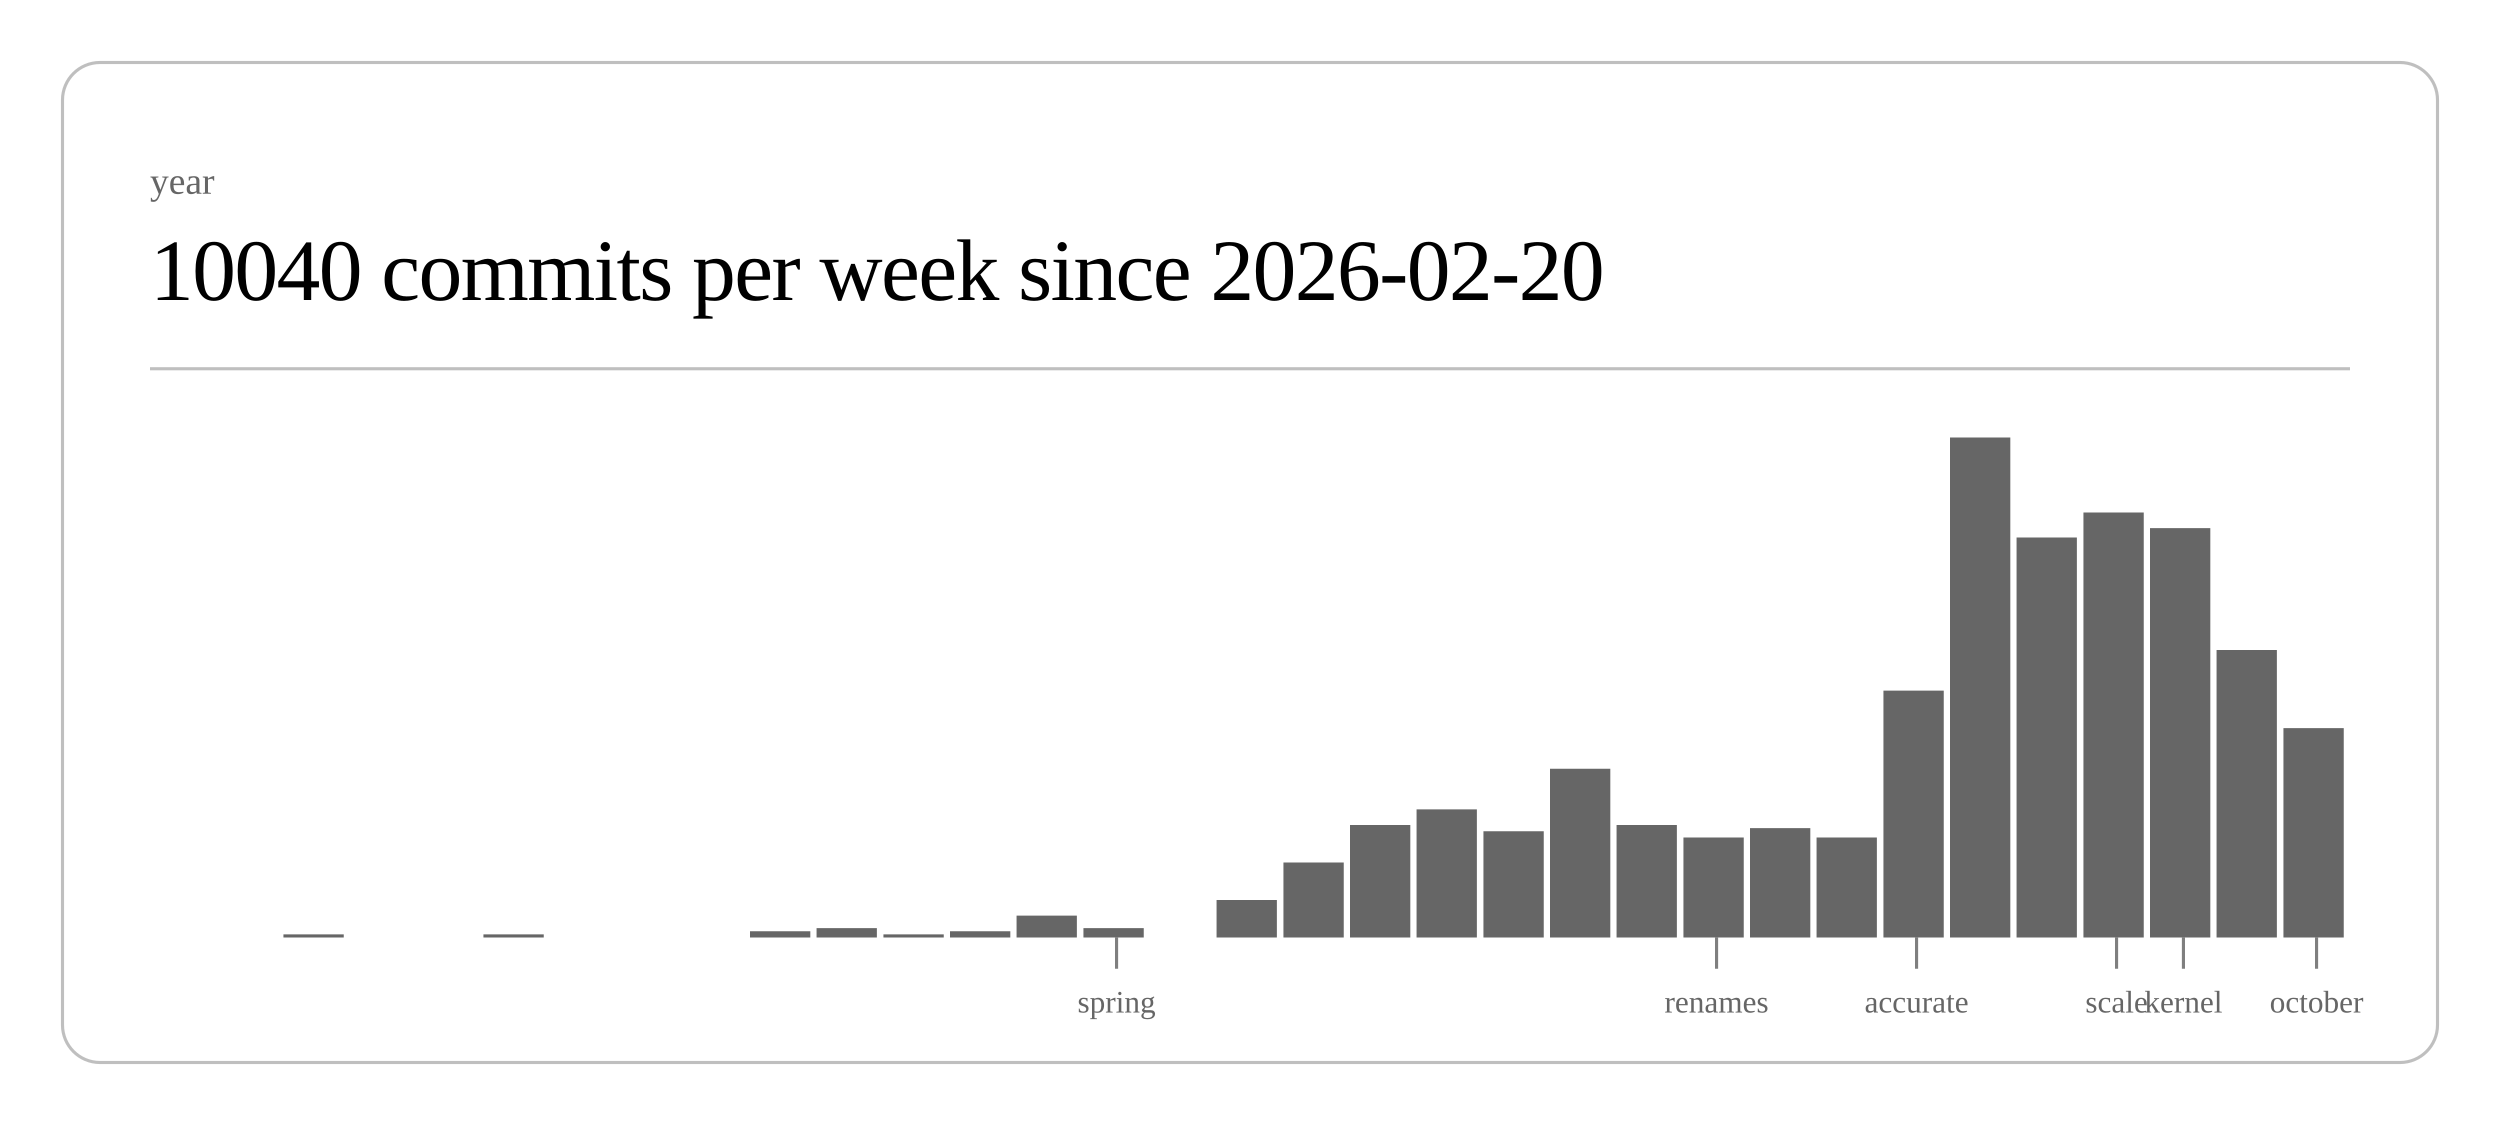
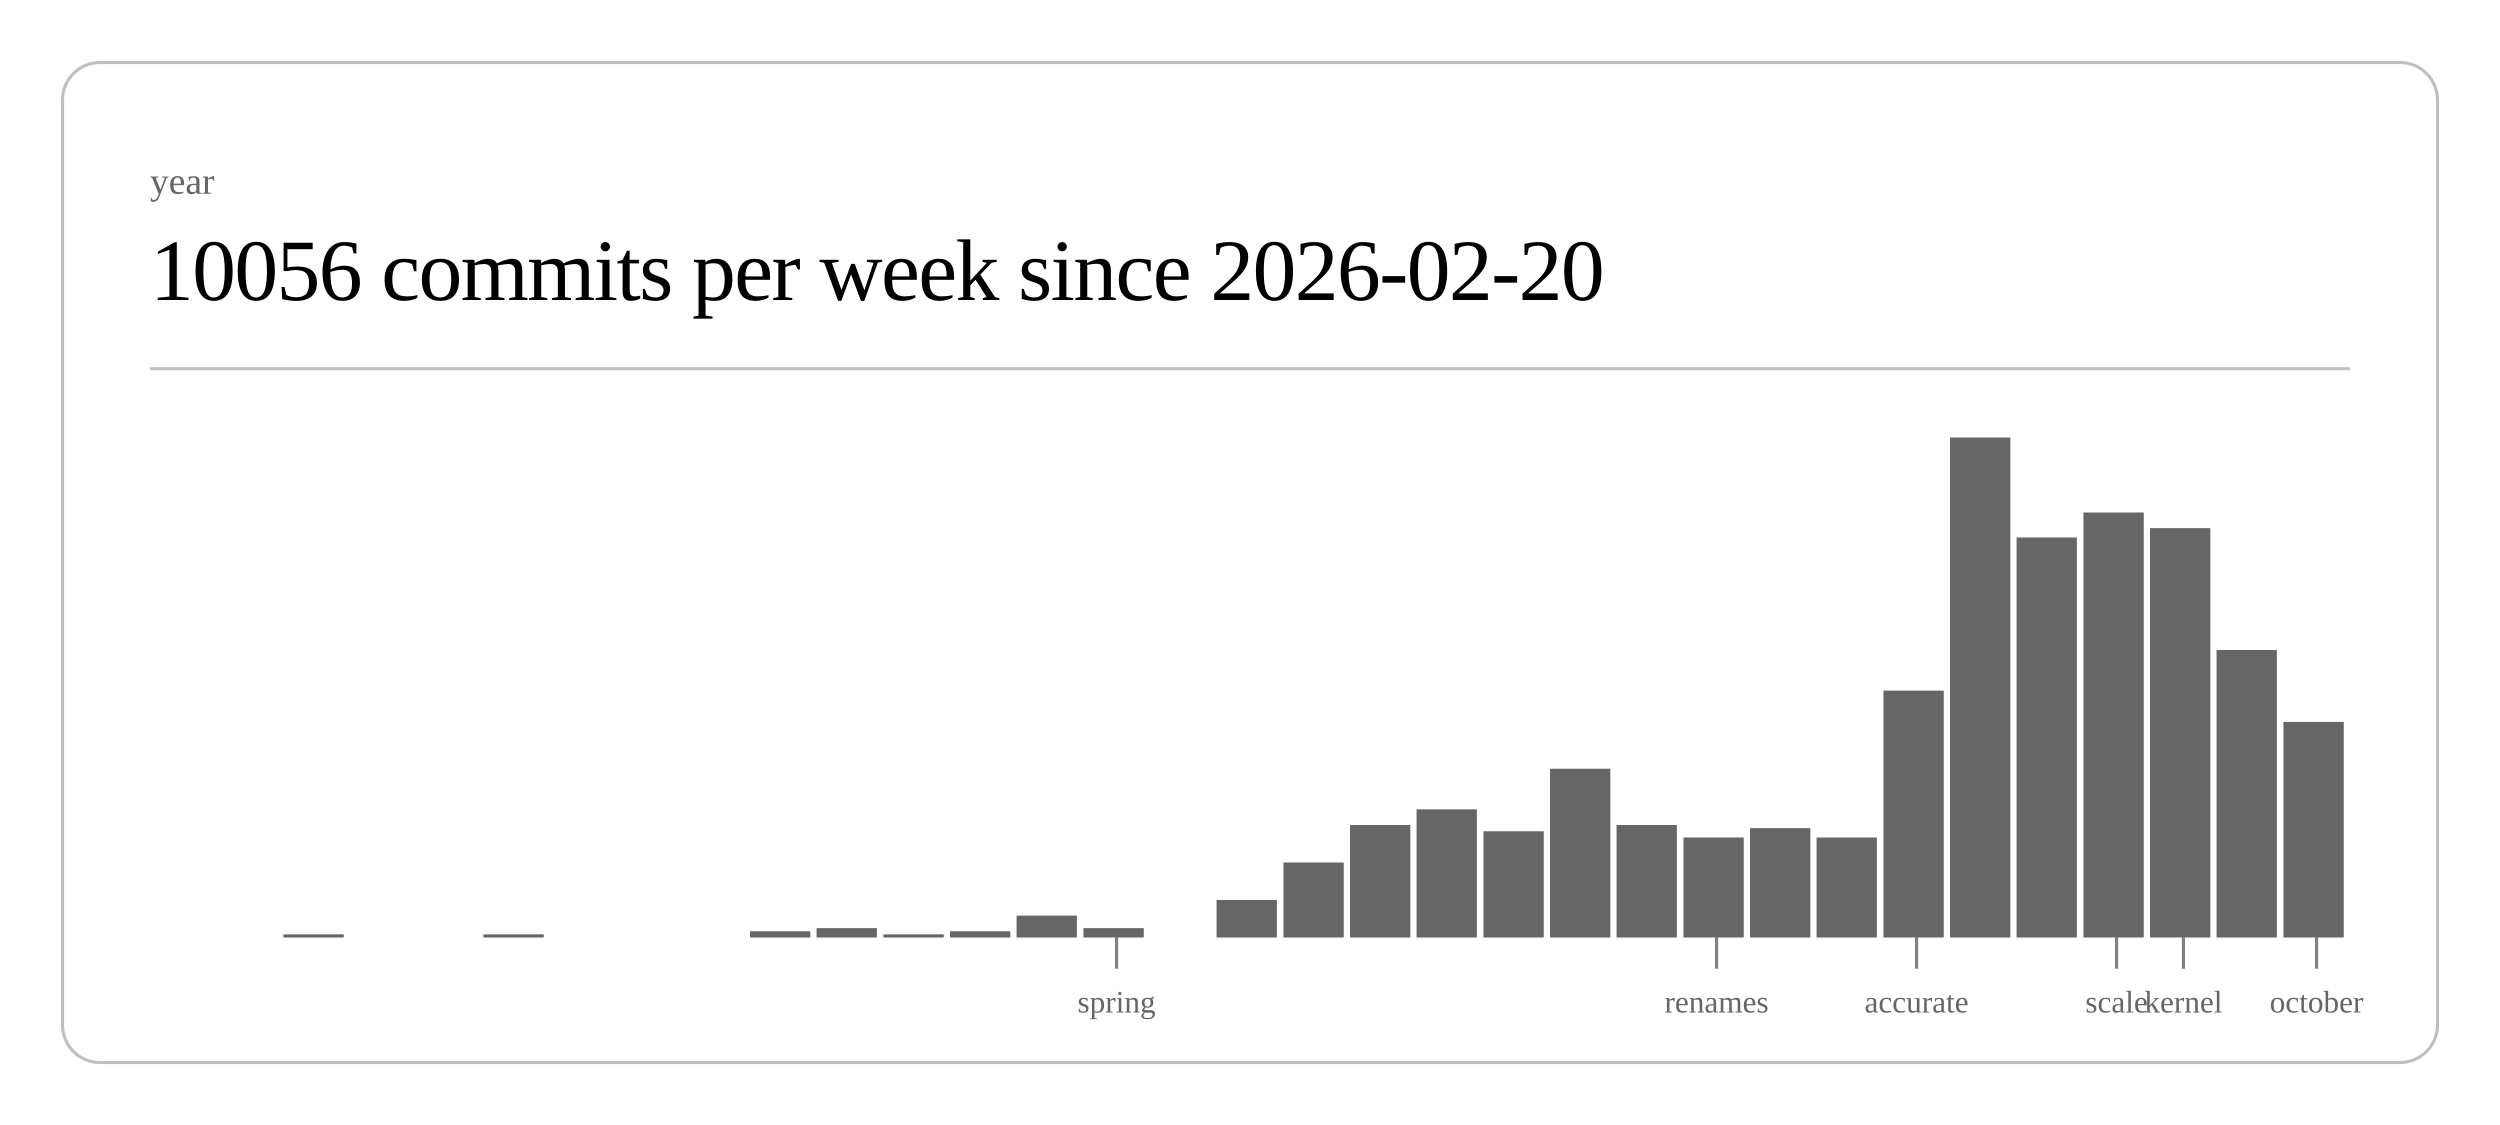
<svg xmlns="http://www.w3.org/2000/svg" class="post-header-svg" viewBox="0 0 800 360" width="800" height="360">
  <rect x="20" y="20" width="760" height="320" rx="12" ry="12" fill="none" stroke="currentColor" stroke-width="1" opacity="0.25" />
  <text fill="currentColor" x="48" y="62" font-size="12" opacity="0.6">year</text>
-   <text fill="currentColor" x="48" y="96" font-size="28" font-weight="300" letter-spacing="-0.5">10040 commits per week since 2026-02-20</text>
+   <text fill="currentColor" x="48" y="96" font-size="28" font-weight="300" letter-spacing="-0.5">10056 commits per week since 2026-02-20</text>
  <line stroke="currentColor" x1="48" y1="118" x2="752" y2="118" stroke-width="1" opacity="0.25" />
  <rect x="90.7" y="299" width="19.3" height="1" fill="currentColor" opacity="0.6" />
  <rect x="154.7" y="299" width="19.3" height="1" fill="currentColor" opacity="0.6" />
  <rect x="240.0" y="298" width="19.3" height="2" fill="currentColor" opacity="0.6" />
  <rect x="261.3" y="297" width="19.3" height="3" fill="currentColor" opacity="0.6" />
  <rect x="282.7" y="299" width="19.3" height="1" fill="currentColor" opacity="0.6" />
  <rect x="304.0" y="298" width="19.3" height="2" fill="currentColor" opacity="0.6" />
  <rect x="325.3" y="293" width="19.3" height="7" fill="currentColor" opacity="0.6" />
  <rect x="346.7" y="297" width="19.3" height="3" fill="currentColor" opacity="0.6" />
  <rect x="389.3" y="288" width="19.3" height="12" fill="currentColor" opacity="0.6" />
  <rect x="410.7" y="276" width="19.3" height="24" fill="currentColor" opacity="0.6" />
  <rect x="432.0" y="264" width="19.3" height="36" fill="currentColor" opacity="0.6" />
  <rect x="453.3" y="259" width="19.3" height="41" fill="currentColor" opacity="0.6" />
  <rect x="474.7" y="266" width="19.3" height="34" fill="currentColor" opacity="0.6" />
  <rect x="496.0" y="246" width="19.3" height="54" fill="currentColor" opacity="0.6" />
  <rect x="517.3" y="264" width="19.3" height="36" fill="currentColor" opacity="0.6" />
  <rect x="538.7" y="268" width="19.3" height="32" fill="currentColor" opacity="0.6" />
  <rect x="560.0" y="265" width="19.3" height="35" fill="currentColor" opacity="0.6" />
  <rect x="581.3" y="268" width="19.3" height="32" fill="currentColor" opacity="0.6" />
  <rect x="602.7" y="221" width="19.3" height="79" fill="currentColor" opacity="0.6" />
  <rect x="624.0" y="140" width="19.3" height="160" fill="currentColor" opacity="0.6" />
  <rect x="645.3" y="172" width="19.3" height="128" fill="currentColor" opacity="0.6" />
  <rect x="666.7" y="164" width="19.3" height="136" fill="currentColor" opacity="0.6" />
  <rect x="688.0" y="169" width="19.3" height="131" fill="currentColor" opacity="0.6" />
  <rect x="709.3" y="208" width="19.3" height="92" fill="currentColor" opacity="0.6" />
-   <rect x="730.7" y="233" width="19.3" height="67" fill="currentColor" opacity="0.6" />
+   <rect x="730.7" y="231" width="19.3" height="69" fill="currentColor" opacity="0.6" />
  <line stroke="currentColor" x1="357.3" y1="300" x2="357.3" y2="310" stroke-width="1" opacity="0.5" />
  <text fill="currentColor" x="357.3" y="324" font-size="10" opacity="0.6" text-anchor="middle">spring</text>
  <line stroke="currentColor" x1="549.3" y1="300" x2="549.3" y2="310" stroke-width="1" opacity="0.5" />
  <text fill="currentColor" x="549.3" y="324" font-size="10" opacity="0.6" text-anchor="middle">renames</text>
  <line stroke="currentColor" x1="613.3" y1="300" x2="613.3" y2="310" stroke-width="1" opacity="0.5" />
  <text fill="currentColor" x="613.3" y="324" font-size="10" opacity="0.6" text-anchor="middle">accurate</text>
  <line stroke="currentColor" x1="677.3" y1="300" x2="677.3" y2="310" stroke-width="1" opacity="0.5" />
  <text fill="currentColor" x="677.3" y="324" font-size="10" opacity="0.6" text-anchor="middle">scale</text>
  <line stroke="currentColor" x1="698.7" y1="300" x2="698.7" y2="310" stroke-width="1" opacity="0.5" />
  <text fill="currentColor" x="698.7" y="324" font-size="10" opacity="0.6" text-anchor="middle">kernel</text>
  <line stroke="currentColor" x1="741.3" y1="300" x2="741.3" y2="310" stroke-width="1" opacity="0.5" />
  <text fill="currentColor" x="741.3" y="324" font-size="10" opacity="0.6" text-anchor="middle">october</text>
</svg>
